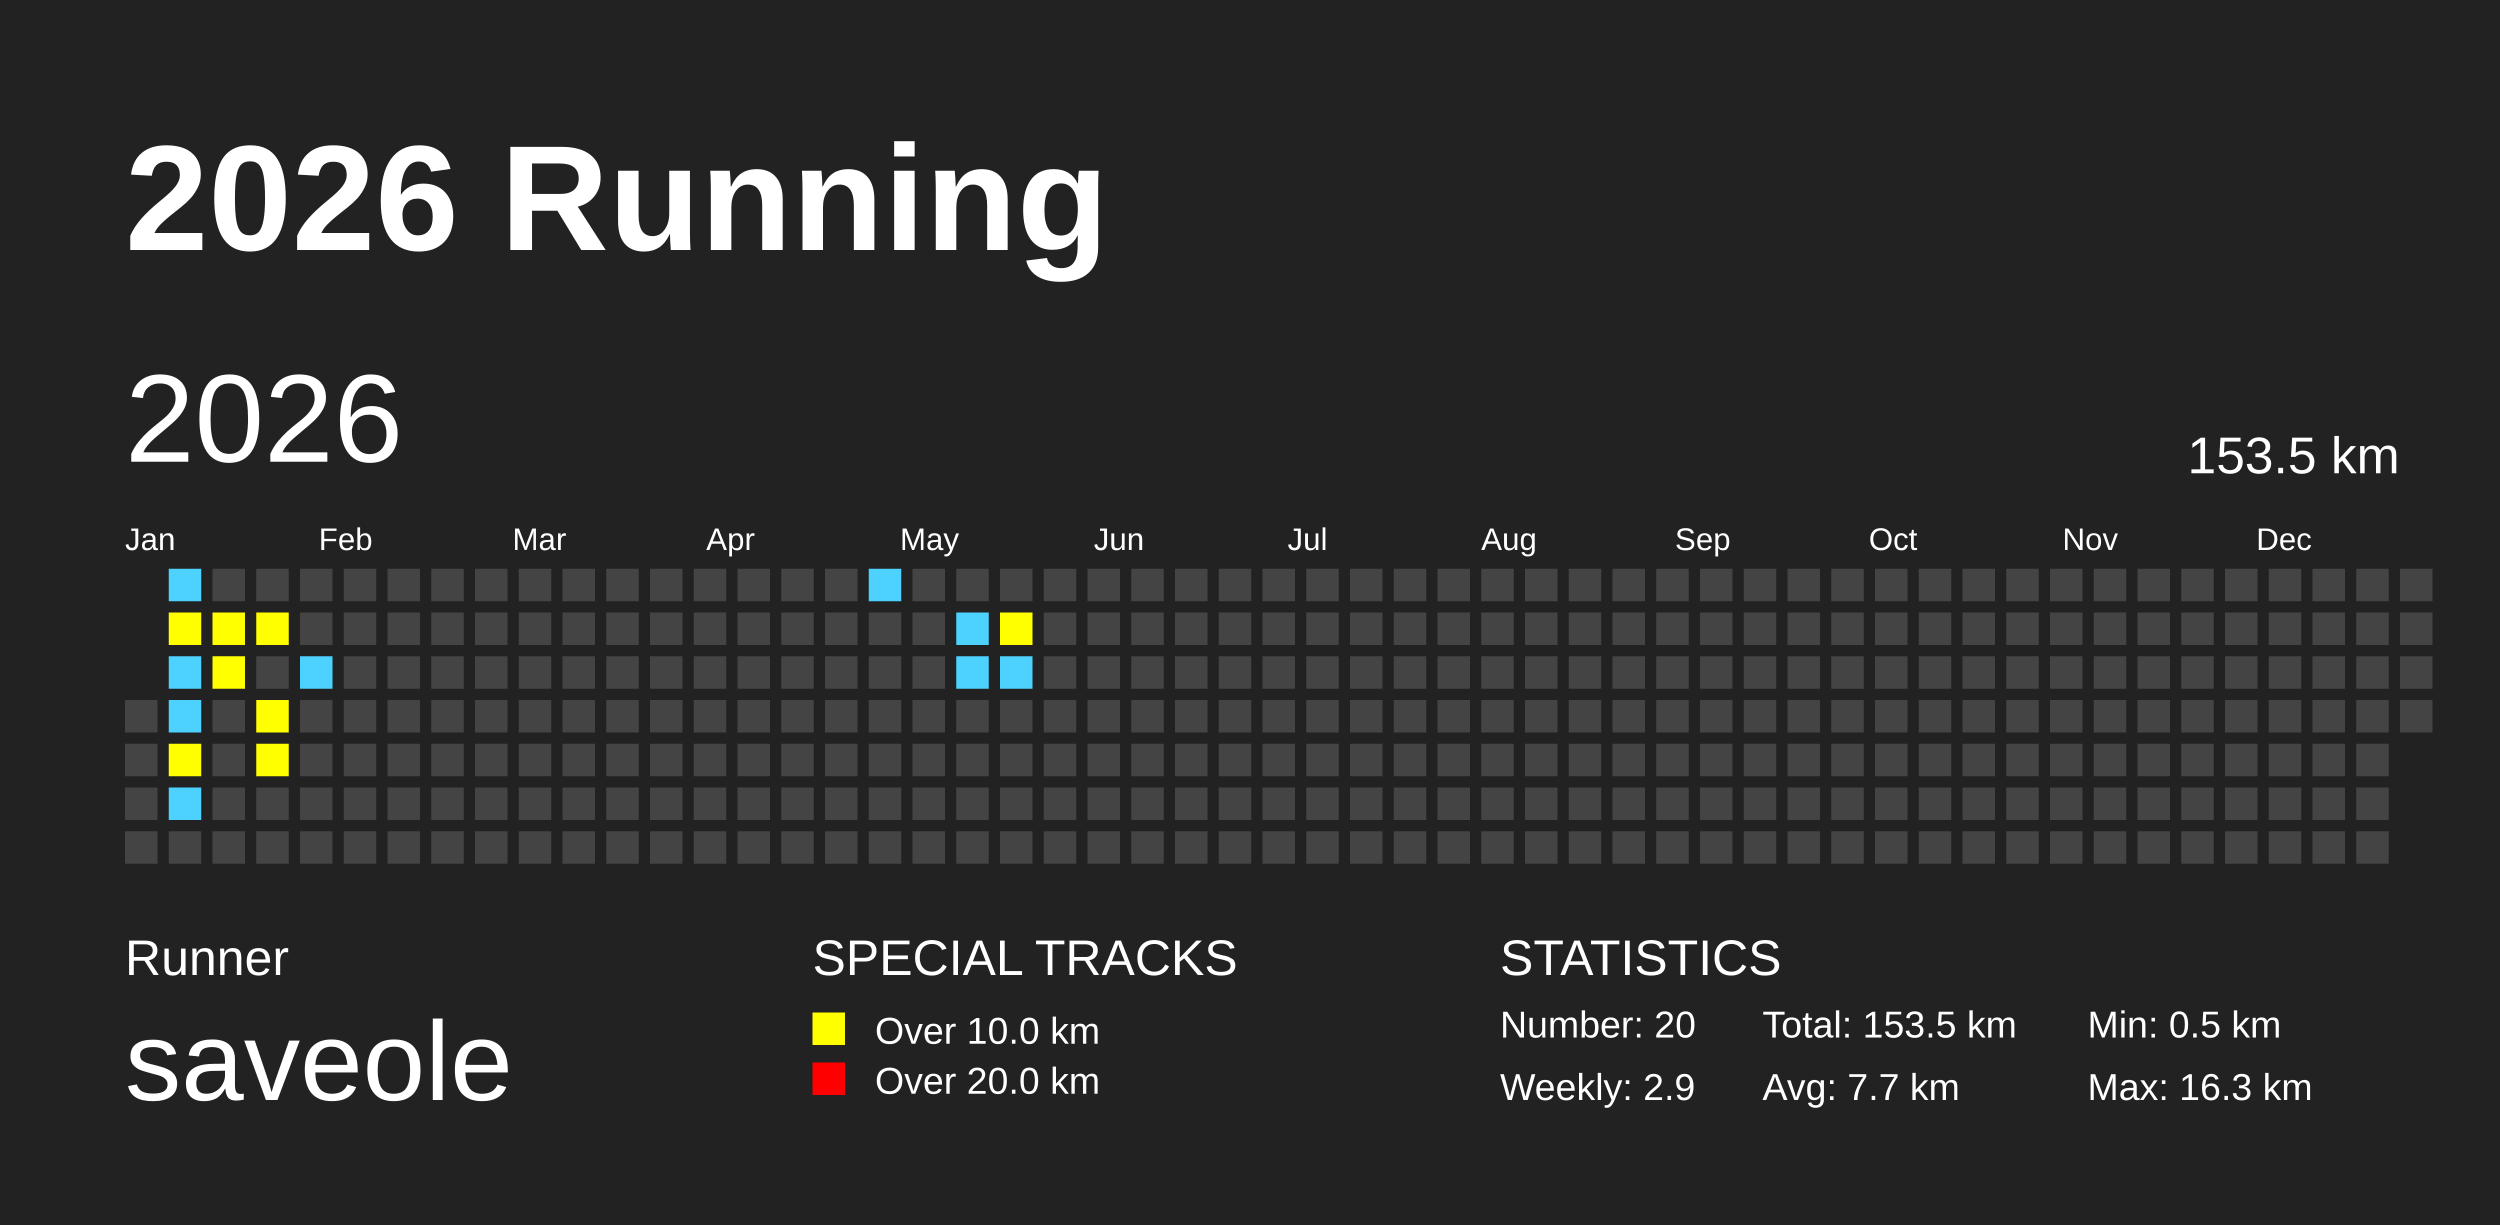
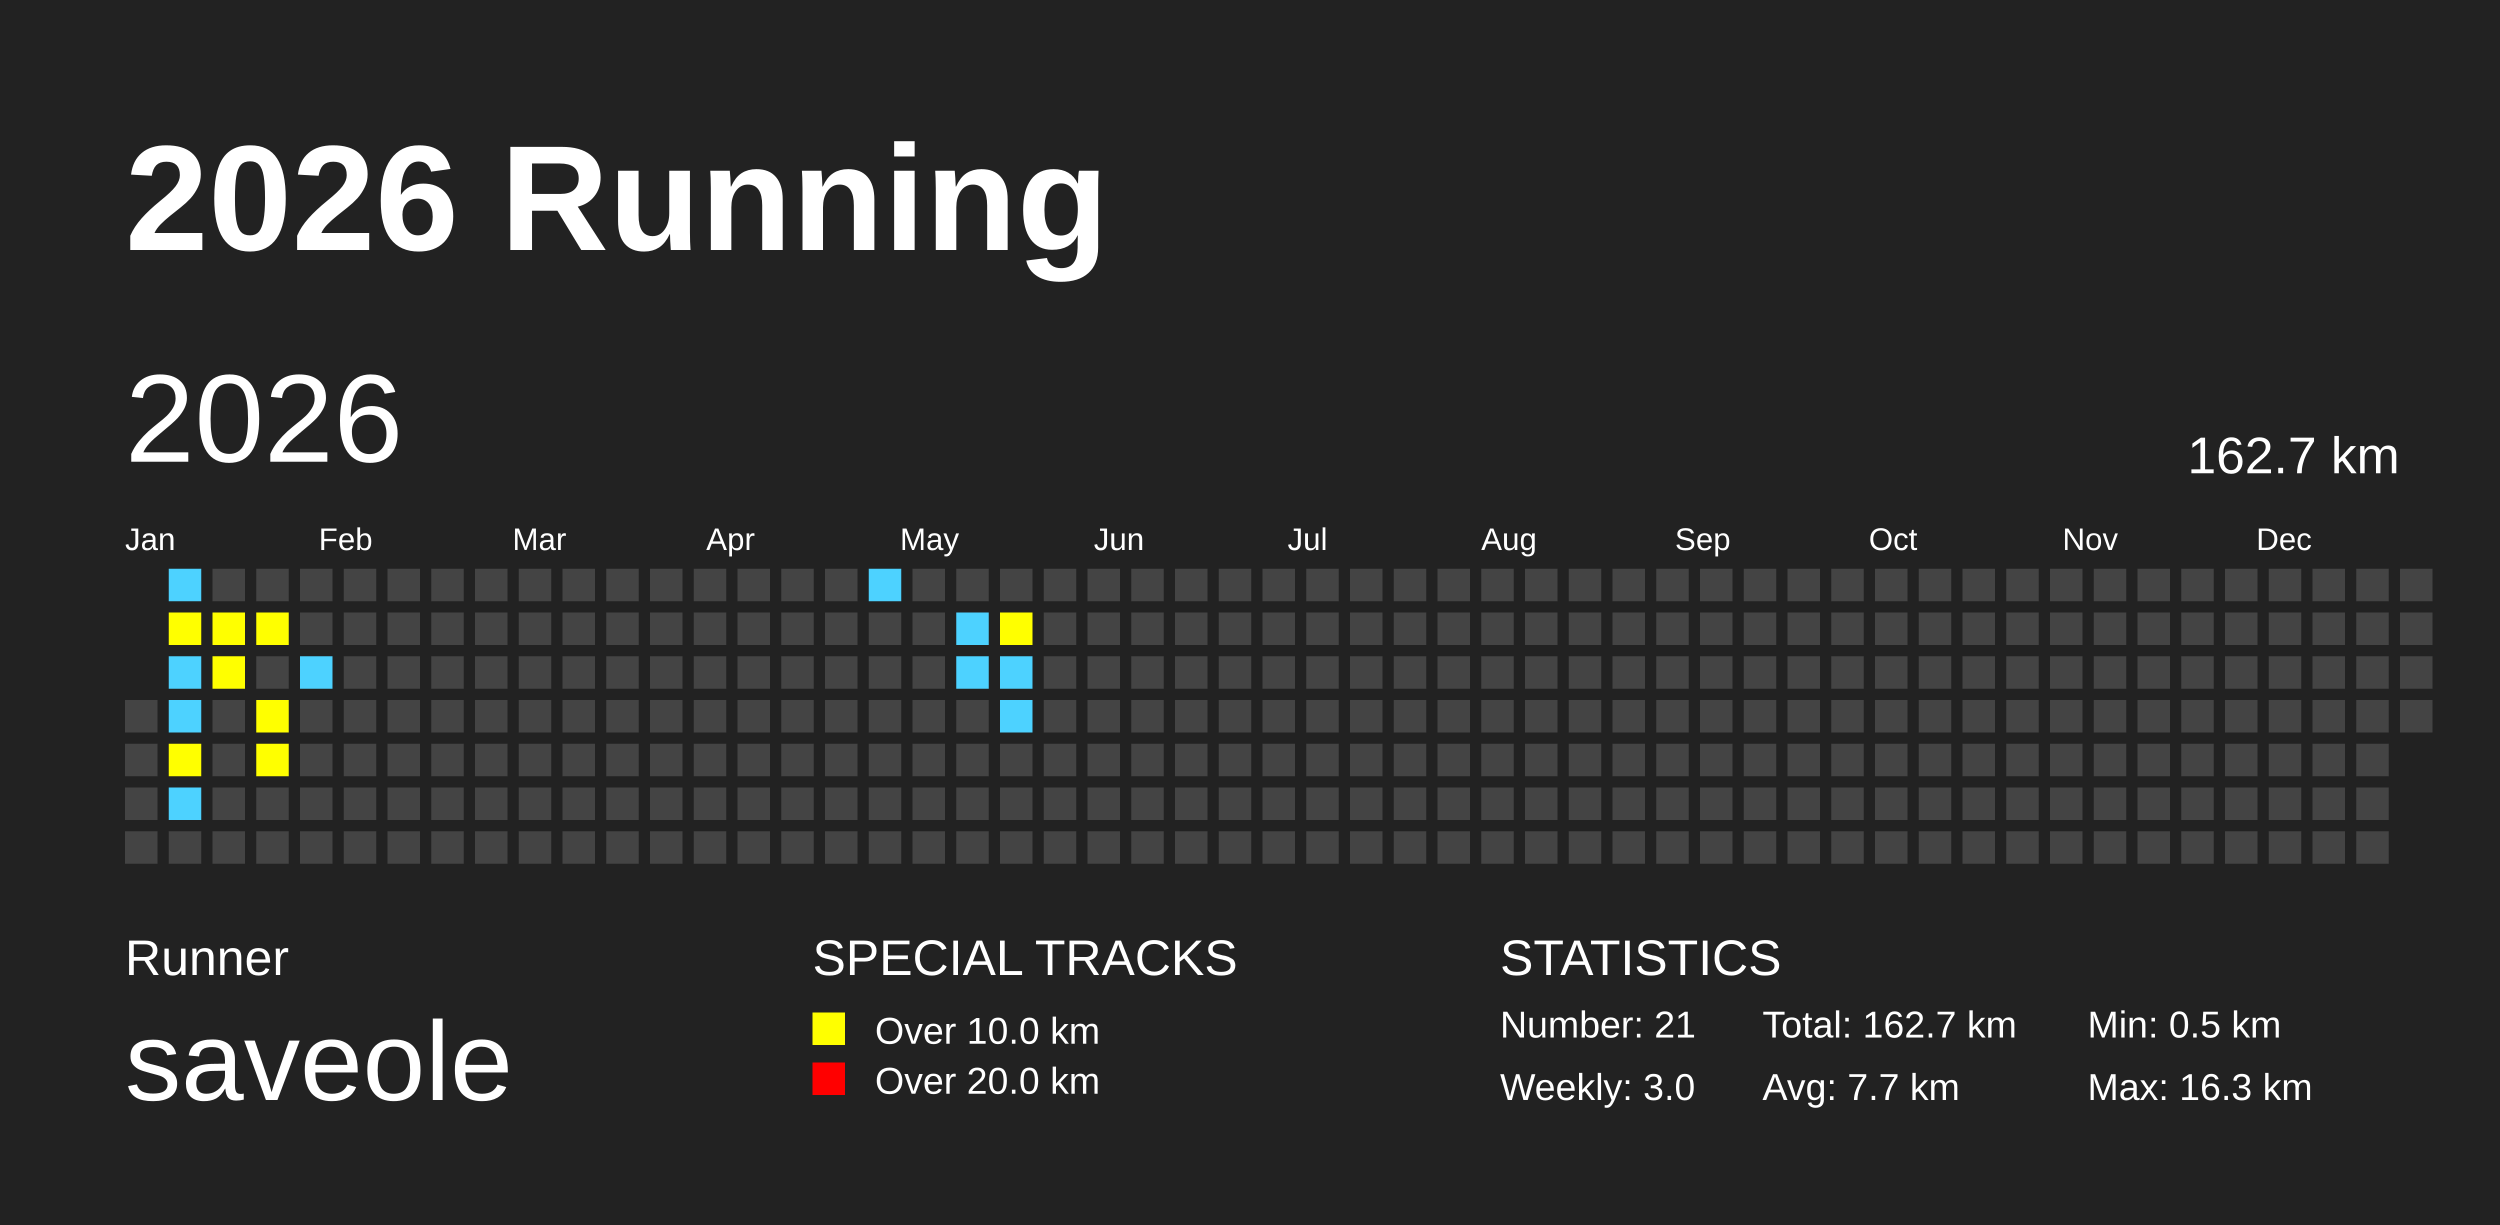
<svg xmlns="http://www.w3.org/2000/svg" baseProfile="full" height="98mm" version="1.1" viewBox="0,0,200,98" width="200mm">
  <defs />
  <rect fill="#222222" height="98" width="200" x="0" y="0" />
  <text fill="#FFFFFF" style="font-size:12px; font-family:Arial; font-weight:bold;" x="10" y="20">2026 Running</text>
  <text fill="#FFFFFF" style="font-size:4px; font-family:Arial" x="10" y="78">Runner</text>
  <text fill="#FFFFFF" style="font-size:9px; font-family:Arial" x="10" y="88">saveole</text>
  <text fill="#FFFFFF" style="font-size:4px; font-family:Arial" x="65" y="78">SPECIAL TRACKS</text>
  <rect fill="yellow" height="2.6" width="2.6" x="65" y="81" />
  <text fill="#FFFFFF" style="font-size:3px; font-family:Arial" x="70" y="83.5">Over 10.0 km</text>
  <rect fill="red" height="2.6" width="2.6" x="65" y="85" />
  <text fill="#FFFFFF" style="font-size:3px; font-family:Arial" x="70" y="87.5">Over 20.0 km</text>
  <text fill="#FFFFFF" style="font-size:4px; font-family:Arial" x="120" y="78">STATISTICS</text>
-   <text fill="#FFFFFF" style="font-size:3px; font-family:Arial" x="120" y="83">Number: 20</text>
-   <text fill="#FFFFFF" style="font-size:3px; font-family:Arial" x="120" y="88">Weekly: 2.9</text>
-   <text fill="#FFFFFF" style="font-size:3px; font-family:Arial" x="141" y="83">Total: 153.5 km</text>
+   <text fill="#FFFFFF" style="font-size:3px; font-family:Arial" x="120" y="83">Number: 21</text>
+   <text fill="#FFFFFF" style="font-size:3px; font-family:Arial" x="120" y="88">Weekly: 3.0</text>
+   <text fill="#FFFFFF" style="font-size:3px; font-family:Arial" x="141" y="83">Total: 162.7 km</text>
  <text fill="#FFFFFF" style="font-size:3px; font-family:Arial" x="141" y="88">Avg: 7.7 km</text>
  <text fill="#FFFFFF" style="font-size:3px; font-family:Arial" x="167" y="83">Min: 0.5 km</text>
  <text fill="#FFFFFF" style="font-size:3px; font-family:Arial" x="167" y="88">Max: 16.3 km</text>
  <text dominant-baseline="hanging" fill="#FFFFFF" style="font-size:10.0px; font-family:Arial;" x="10" y="30">2026</text>
-   <text dominant-baseline="hanging" fill="#FFFFFF" style="font-size:4.125px; font-family:Arial;" x="175" y="35">153.5 km</text>
+   <text dominant-baseline="hanging" fill="#FFFFFF" style="font-size:4.125px; font-family:Arial;" x="175" y="35">162.7 km</text>
  <text fill="#FFFFFF" style="font-size:2.5px; font-family:Arial" x="10.0" y="44">Jan</text>
  <text fill="#FFFFFF" style="font-size:2.5px; font-family:Arial" x="25.5" y="44">Feb</text>
  <text fill="#FFFFFF" style="font-size:2.5px; font-family:Arial" x="41.0" y="44">Mar</text>
  <text fill="#FFFFFF" style="font-size:2.5px; font-family:Arial" x="56.5" y="44">Apr</text>
  <text fill="#FFFFFF" style="font-size:2.5px; font-family:Arial" x="72.0" y="44">May</text>
  <text fill="#FFFFFF" style="font-size:2.5px; font-family:Arial" x="87.5" y="44">Jun</text>
  <text fill="#FFFFFF" style="font-size:2.5px; font-family:Arial" x="103.0" y="44">Jul</text>
  <text fill="#FFFFFF" style="font-size:2.5px; font-family:Arial" x="118.5" y="44">Aug</text>
  <text fill="#FFFFFF" style="font-size:2.5px; font-family:Arial" x="134.0" y="44">Sep</text>
  <text fill="#FFFFFF" style="font-size:2.5px; font-family:Arial" x="149.5" y="44">Oct</text>
  <text fill="#FFFFFF" style="font-size:2.5px; font-family:Arial" x="165.0" y="44">Nov</text>
  <text fill="#FFFFFF" style="font-size:2.5px; font-family:Arial" x="180.5" y="44">Dec</text>
  <rect fill="#444444" height="2.6" width="2.6" x="10.0" y="56.0" />
  <rect fill="#444444" height="2.6" width="2.6" x="10.0" y="59.5" />
  <rect fill="#444444" height="2.6" width="2.6" x="10.0" y="63.0" />
  <rect fill="#444444" height="2.6" width="2.6" x="10.0" y="66.5" />
  <rect fill="#4DD2FF" height="2.6" width="2.6" x="13.5" y="45.5" />
  <rect fill="yellow" height="2.6" width="2.6" x="13.5" y="49.0" />
  <rect fill="#4DD2FF" height="2.6" width="2.6" x="13.5" y="52.5" />
  <rect fill="#4DD2FF" height="2.6" width="2.6" x="13.5" y="56.0" />
  <rect fill="yellow" height="2.6" width="2.6" x="13.5" y="59.5" />
  <rect fill="#4DD2FF" height="2.6" width="2.6" x="13.5" y="63.0" />
  <rect fill="#444444" height="2.6" width="2.6" x="13.5" y="66.5" />
  <rect fill="#444444" height="2.6" width="2.6" x="17.0" y="45.5" />
  <rect fill="yellow" height="2.6" width="2.6" x="17.0" y="49.0" />
  <rect fill="yellow" height="2.6" width="2.6" x="17.0" y="52.5" />
  <rect fill="#444444" height="2.6" width="2.6" x="17.0" y="56.0" />
  <rect fill="#444444" height="2.6" width="2.6" x="17.0" y="59.5" />
  <rect fill="#444444" height="2.6" width="2.6" x="17.0" y="63.0" />
  <rect fill="#444444" height="2.6" width="2.6" x="17.0" y="66.5" />
  <rect fill="#444444" height="2.6" width="2.6" x="20.5" y="45.5" />
  <rect fill="yellow" height="2.6" width="2.6" x="20.5" y="49.0" />
  <rect fill="#444444" height="2.6" width="2.6" x="20.5" y="52.5" />
  <rect fill="yellow" height="2.6" width="2.6" x="20.5" y="56.0" />
  <rect fill="yellow" height="2.6" width="2.6" x="20.5" y="59.5" />
  <rect fill="#444444" height="2.6" width="2.6" x="20.5" y="63.0" />
  <rect fill="#444444" height="2.6" width="2.6" x="20.5" y="66.5" />
  <rect fill="#444444" height="2.6" width="2.6" x="24.0" y="45.5" />
  <rect fill="#444444" height="2.6" width="2.6" x="24.0" y="49.0" />
  <rect fill="#4DD2FF" height="2.6" width="2.6" x="24.0" y="52.5" />
  <rect fill="#444444" height="2.6" width="2.6" x="24.0" y="56.0" />
  <rect fill="#444444" height="2.6" width="2.6" x="24.0" y="59.5" />
  <rect fill="#444444" height="2.6" width="2.6" x="24.0" y="63.0" />
  <rect fill="#444444" height="2.6" width="2.6" x="24.0" y="66.5" />
  <rect fill="#444444" height="2.6" width="2.6" x="27.5" y="45.5" />
  <rect fill="#444444" height="2.6" width="2.6" x="27.5" y="49.0" />
  <rect fill="#444444" height="2.6" width="2.6" x="27.5" y="52.5" />
  <rect fill="#444444" height="2.6" width="2.6" x="27.5" y="56.0" />
  <rect fill="#444444" height="2.6" width="2.6" x="27.5" y="59.5" />
  <rect fill="#444444" height="2.6" width="2.6" x="27.5" y="63.0" />
  <rect fill="#444444" height="2.6" width="2.6" x="27.5" y="66.5" />
  <rect fill="#444444" height="2.6" width="2.6" x="31.0" y="45.5" />
  <rect fill="#444444" height="2.6" width="2.6" x="31.0" y="49.0" />
  <rect fill="#444444" height="2.6" width="2.6" x="31.0" y="52.5" />
  <rect fill="#444444" height="2.6" width="2.6" x="31.0" y="56.0" />
  <rect fill="#444444" height="2.6" width="2.6" x="31.0" y="59.5" />
  <rect fill="#444444" height="2.6" width="2.6" x="31.0" y="63.0" />
  <rect fill="#444444" height="2.6" width="2.6" x="31.0" y="66.5" />
  <rect fill="#444444" height="2.6" width="2.6" x="34.5" y="45.5" />
  <rect fill="#444444" height="2.6" width="2.6" x="34.5" y="49.0" />
  <rect fill="#444444" height="2.6" width="2.6" x="34.5" y="52.5" />
  <rect fill="#444444" height="2.6" width="2.6" x="34.5" y="56.0" />
  <rect fill="#444444" height="2.6" width="2.6" x="34.5" y="59.5" />
  <rect fill="#444444" height="2.6" width="2.6" x="34.5" y="63.0" />
  <rect fill="#444444" height="2.6" width="2.6" x="34.5" y="66.5" />
  <rect fill="#444444" height="2.6" width="2.6" x="38.0" y="45.5" />
  <rect fill="#444444" height="2.6" width="2.6" x="38.0" y="49.0" />
  <rect fill="#444444" height="2.6" width="2.6" x="38.0" y="52.5" />
  <rect fill="#444444" height="2.6" width="2.6" x="38.0" y="56.0" />
  <rect fill="#444444" height="2.6" width="2.6" x="38.0" y="59.5" />
  <rect fill="#444444" height="2.6" width="2.6" x="38.0" y="63.0" />
  <rect fill="#444444" height="2.6" width="2.6" x="38.0" y="66.5" />
  <rect fill="#444444" height="2.6" width="2.6" x="41.5" y="45.5" />
  <rect fill="#444444" height="2.6" width="2.6" x="41.5" y="49.0" />
  <rect fill="#444444" height="2.6" width="2.6" x="41.5" y="52.5" />
  <rect fill="#444444" height="2.6" width="2.6" x="41.5" y="56.0" />
  <rect fill="#444444" height="2.6" width="2.6" x="41.5" y="59.5" />
  <rect fill="#444444" height="2.6" width="2.6" x="41.5" y="63.0" />
  <rect fill="#444444" height="2.6" width="2.6" x="41.5" y="66.5" />
  <rect fill="#444444" height="2.6" width="2.6" x="45.0" y="45.5" />
  <rect fill="#444444" height="2.6" width="2.6" x="45.0" y="49.0" />
  <rect fill="#444444" height="2.6" width="2.6" x="45.0" y="52.5" />
  <rect fill="#444444" height="2.6" width="2.6" x="45.0" y="56.0" />
  <rect fill="#444444" height="2.6" width="2.6" x="45.0" y="59.5" />
  <rect fill="#444444" height="2.6" width="2.6" x="45.0" y="63.0" />
  <rect fill="#444444" height="2.6" width="2.6" x="45.0" y="66.5" />
  <rect fill="#444444" height="2.6" width="2.6" x="48.5" y="45.5" />
  <rect fill="#444444" height="2.6" width="2.6" x="48.5" y="49.0" />
  <rect fill="#444444" height="2.6" width="2.6" x="48.5" y="52.5" />
  <rect fill="#444444" height="2.6" width="2.6" x="48.5" y="56.0" />
  <rect fill="#444444" height="2.6" width="2.6" x="48.5" y="59.5" />
  <rect fill="#444444" height="2.6" width="2.6" x="48.5" y="63.0" />
  <rect fill="#444444" height="2.6" width="2.6" x="48.5" y="66.5" />
  <rect fill="#444444" height="2.6" width="2.6" x="52.0" y="45.5" />
  <rect fill="#444444" height="2.6" width="2.6" x="52.0" y="49.0" />
  <rect fill="#444444" height="2.6" width="2.6" x="52.0" y="52.5" />
  <rect fill="#444444" height="2.6" width="2.6" x="52.0" y="56.0" />
  <rect fill="#444444" height="2.6" width="2.6" x="52.0" y="59.5" />
  <rect fill="#444444" height="2.6" width="2.6" x="52.0" y="63.0" />
  <rect fill="#444444" height="2.6" width="2.6" x="52.0" y="66.5" />
  <rect fill="#444444" height="2.6" width="2.6" x="55.5" y="45.5" />
  <rect fill="#444444" height="2.6" width="2.6" x="55.5" y="49.0" />
  <rect fill="#444444" height="2.6" width="2.6" x="55.5" y="52.5" />
  <rect fill="#444444" height="2.6" width="2.6" x="55.5" y="56.0" />
  <rect fill="#444444" height="2.6" width="2.6" x="55.5" y="59.5" />
  <rect fill="#444444" height="2.6" width="2.6" x="55.5" y="63.0" />
  <rect fill="#444444" height="2.6" width="2.6" x="55.5" y="66.5" />
  <rect fill="#444444" height="2.6" width="2.6" x="59.0" y="45.5" />
  <rect fill="#444444" height="2.6" width="2.6" x="59.0" y="49.0" />
  <rect fill="#444444" height="2.6" width="2.6" x="59.0" y="52.5" />
  <rect fill="#444444" height="2.6" width="2.6" x="59.0" y="56.0" />
  <rect fill="#444444" height="2.6" width="2.6" x="59.0" y="59.5" />
  <rect fill="#444444" height="2.6" width="2.6" x="59.0" y="63.0" />
  <rect fill="#444444" height="2.6" width="2.6" x="59.0" y="66.5" />
  <rect fill="#444444" height="2.6" width="2.6" x="62.5" y="45.5" />
  <rect fill="#444444" height="2.6" width="2.6" x="62.5" y="49.0" />
  <rect fill="#444444" height="2.6" width="2.6" x="62.5" y="52.5" />
  <rect fill="#444444" height="2.6" width="2.6" x="62.5" y="56.0" />
  <rect fill="#444444" height="2.6" width="2.6" x="62.5" y="59.5" />
  <rect fill="#444444" height="2.6" width="2.6" x="62.5" y="63.0" />
  <rect fill="#444444" height="2.6" width="2.6" x="62.5" y="66.5" />
  <rect fill="#444444" height="2.6" width="2.6" x="66.0" y="45.5" />
  <rect fill="#444444" height="2.6" width="2.6" x="66.0" y="49.0" />
  <rect fill="#444444" height="2.6" width="2.6" x="66.0" y="52.5" />
  <rect fill="#444444" height="2.6" width="2.6" x="66.0" y="56.0" />
  <rect fill="#444444" height="2.6" width="2.6" x="66.0" y="59.5" />
  <rect fill="#444444" height="2.6" width="2.6" x="66.0" y="63.0" />
  <rect fill="#444444" height="2.6" width="2.6" x="66.0" y="66.5" />
  <rect fill="#4DD2FF" height="2.6" width="2.6" x="69.5" y="45.5" />
  <rect fill="#444444" height="2.6" width="2.6" x="69.5" y="49.0" />
  <rect fill="#444444" height="2.6" width="2.6" x="69.5" y="52.5" />
  <rect fill="#444444" height="2.6" width="2.6" x="69.5" y="56.0" />
  <rect fill="#444444" height="2.6" width="2.6" x="69.5" y="59.5" />
  <rect fill="#444444" height="2.6" width="2.6" x="69.5" y="63.0" />
  <rect fill="#444444" height="2.6" width="2.6" x="69.5" y="66.5" />
  <rect fill="#444444" height="2.6" width="2.6" x="73.0" y="45.5" />
  <rect fill="#444444" height="2.6" width="2.6" x="73.0" y="49.0" />
  <rect fill="#444444" height="2.6" width="2.6" x="73.0" y="52.5" />
  <rect fill="#444444" height="2.6" width="2.6" x="73.0" y="56.0" />
  <rect fill="#444444" height="2.6" width="2.6" x="73.0" y="59.5" />
  <rect fill="#444444" height="2.6" width="2.6" x="73.0" y="63.0" />
  <rect fill="#444444" height="2.6" width="2.6" x="73.0" y="66.5" />
  <rect fill="#444444" height="2.6" width="2.6" x="76.5" y="45.5" />
  <rect fill="#4DD2FF" height="2.6" width="2.6" x="76.5" y="49.0" />
  <rect fill="#4DD2FF" height="2.6" width="2.6" x="76.5" y="52.5" />
  <rect fill="#444444" height="2.6" width="2.6" x="76.5" y="56.0" />
  <rect fill="#444444" height="2.6" width="2.6" x="76.5" y="59.5" />
  <rect fill="#444444" height="2.6" width="2.6" x="76.5" y="63.0" />
  <rect fill="#444444" height="2.6" width="2.6" x="76.5" y="66.5" />
  <rect fill="#444444" height="2.6" width="2.6" x="80.0" y="45.5" />
  <rect fill="yellow" height="2.6" width="2.6" x="80.0" y="49.0" />
  <rect fill="#4DD2FF" height="2.6" width="2.6" x="80.0" y="52.5" />
-   <rect fill="#444444" height="2.6" width="2.6" x="80.0" y="56.0" />
+   <rect fill="#4DD2FF" height="2.6" width="2.6" x="80.0" y="56.0" />
  <rect fill="#444444" height="2.6" width="2.6" x="80.0" y="59.5" />
  <rect fill="#444444" height="2.6" width="2.6" x="80.0" y="63.0" />
  <rect fill="#444444" height="2.6" width="2.6" x="80.0" y="66.5" />
  <rect fill="#444444" height="2.6" width="2.6" x="83.5" y="45.5" />
  <rect fill="#444444" height="2.6" width="2.6" x="83.5" y="49.0" />
  <rect fill="#444444" height="2.6" width="2.6" x="83.5" y="52.5" />
  <rect fill="#444444" height="2.6" width="2.6" x="83.5" y="56.0" />
  <rect fill="#444444" height="2.6" width="2.6" x="83.5" y="59.5" />
  <rect fill="#444444" height="2.6" width="2.6" x="83.5" y="63.0" />
  <rect fill="#444444" height="2.6" width="2.6" x="83.5" y="66.5" />
  <rect fill="#444444" height="2.6" width="2.6" x="87.0" y="45.5" />
  <rect fill="#444444" height="2.6" width="2.6" x="87.0" y="49.0" />
  <rect fill="#444444" height="2.6" width="2.6" x="87.0" y="52.5" />
  <rect fill="#444444" height="2.6" width="2.6" x="87.0" y="56.0" />
  <rect fill="#444444" height="2.6" width="2.6" x="87.0" y="59.5" />
  <rect fill="#444444" height="2.6" width="2.6" x="87.0" y="63.0" />
  <rect fill="#444444" height="2.6" width="2.6" x="87.0" y="66.5" />
  <rect fill="#444444" height="2.6" width="2.6" x="90.5" y="45.5" />
  <rect fill="#444444" height="2.6" width="2.6" x="90.5" y="49.0" />
  <rect fill="#444444" height="2.6" width="2.6" x="90.5" y="52.5" />
  <rect fill="#444444" height="2.6" width="2.6" x="90.5" y="56.0" />
  <rect fill="#444444" height="2.6" width="2.6" x="90.5" y="59.5" />
  <rect fill="#444444" height="2.6" width="2.6" x="90.5" y="63.0" />
  <rect fill="#444444" height="2.6" width="2.6" x="90.5" y="66.5" />
  <rect fill="#444444" height="2.6" width="2.6" x="94.0" y="45.5" />
  <rect fill="#444444" height="2.6" width="2.6" x="94.0" y="49.0" />
  <rect fill="#444444" height="2.6" width="2.6" x="94.0" y="52.5" />
  <rect fill="#444444" height="2.6" width="2.6" x="94.0" y="56.0" />
  <rect fill="#444444" height="2.6" width="2.6" x="94.0" y="59.5" />
  <rect fill="#444444" height="2.6" width="2.6" x="94.0" y="63.0" />
  <rect fill="#444444" height="2.6" width="2.6" x="94.0" y="66.5" />
  <rect fill="#444444" height="2.6" width="2.6" x="97.5" y="45.5" />
  <rect fill="#444444" height="2.6" width="2.6" x="97.5" y="49.0" />
  <rect fill="#444444" height="2.6" width="2.6" x="97.5" y="52.5" />
  <rect fill="#444444" height="2.6" width="2.6" x="97.5" y="56.0" />
  <rect fill="#444444" height="2.6" width="2.6" x="97.5" y="59.5" />
  <rect fill="#444444" height="2.6" width="2.6" x="97.5" y="63.0" />
  <rect fill="#444444" height="2.6" width="2.6" x="97.5" y="66.5" />
  <rect fill="#444444" height="2.6" width="2.6" x="101.0" y="45.5" />
  <rect fill="#444444" height="2.6" width="2.6" x="101.0" y="49.0" />
  <rect fill="#444444" height="2.6" width="2.6" x="101.0" y="52.5" />
  <rect fill="#444444" height="2.6" width="2.6" x="101.0" y="56.0" />
  <rect fill="#444444" height="2.6" width="2.6" x="101.0" y="59.5" />
  <rect fill="#444444" height="2.6" width="2.6" x="101.0" y="63.0" />
  <rect fill="#444444" height="2.6" width="2.6" x="101.0" y="66.5" />
  <rect fill="#444444" height="2.6" width="2.6" x="104.5" y="45.5" />
  <rect fill="#444444" height="2.6" width="2.6" x="104.5" y="49.0" />
  <rect fill="#444444" height="2.6" width="2.6" x="104.5" y="52.5" />
  <rect fill="#444444" height="2.6" width="2.6" x="104.5" y="56.0" />
  <rect fill="#444444" height="2.6" width="2.6" x="104.5" y="59.5" />
  <rect fill="#444444" height="2.6" width="2.6" x="104.5" y="63.0" />
  <rect fill="#444444" height="2.6" width="2.6" x="104.5" y="66.5" />
  <rect fill="#444444" height="2.6" width="2.6" x="108.0" y="45.5" />
  <rect fill="#444444" height="2.6" width="2.6" x="108.0" y="49.0" />
  <rect fill="#444444" height="2.6" width="2.6" x="108.0" y="52.5" />
  <rect fill="#444444" height="2.6" width="2.6" x="108.0" y="56.0" />
  <rect fill="#444444" height="2.6" width="2.6" x="108.0" y="59.5" />
  <rect fill="#444444" height="2.6" width="2.6" x="108.0" y="63.0" />
  <rect fill="#444444" height="2.6" width="2.6" x="108.0" y="66.5" />
  <rect fill="#444444" height="2.6" width="2.6" x="111.5" y="45.5" />
  <rect fill="#444444" height="2.6" width="2.6" x="111.5" y="49.0" />
  <rect fill="#444444" height="2.6" width="2.6" x="111.5" y="52.5" />
  <rect fill="#444444" height="2.6" width="2.6" x="111.5" y="56.0" />
  <rect fill="#444444" height="2.6" width="2.6" x="111.5" y="59.5" />
  <rect fill="#444444" height="2.6" width="2.6" x="111.5" y="63.0" />
  <rect fill="#444444" height="2.6" width="2.6" x="111.5" y="66.5" />
  <rect fill="#444444" height="2.6" width="2.6" x="115.0" y="45.5" />
  <rect fill="#444444" height="2.6" width="2.6" x="115.0" y="49.0" />
  <rect fill="#444444" height="2.6" width="2.6" x="115.0" y="52.5" />
  <rect fill="#444444" height="2.6" width="2.6" x="115.0" y="56.0" />
  <rect fill="#444444" height="2.6" width="2.6" x="115.0" y="59.5" />
  <rect fill="#444444" height="2.6" width="2.6" x="115.0" y="63.0" />
  <rect fill="#444444" height="2.6" width="2.6" x="115.0" y="66.5" />
  <rect fill="#444444" height="2.6" width="2.6" x="118.5" y="45.5" />
  <rect fill="#444444" height="2.6" width="2.6" x="118.5" y="49.0" />
  <rect fill="#444444" height="2.6" width="2.6" x="118.5" y="52.5" />
  <rect fill="#444444" height="2.6" width="2.6" x="118.5" y="56.0" />
  <rect fill="#444444" height="2.6" width="2.6" x="118.5" y="59.5" />
  <rect fill="#444444" height="2.6" width="2.6" x="118.5" y="63.0" />
  <rect fill="#444444" height="2.6" width="2.6" x="118.5" y="66.5" />
  <rect fill="#444444" height="2.6" width="2.6" x="122.0" y="45.5" />
  <rect fill="#444444" height="2.6" width="2.6" x="122.0" y="49.0" />
  <rect fill="#444444" height="2.6" width="2.6" x="122.0" y="52.5" />
  <rect fill="#444444" height="2.6" width="2.6" x="122.0" y="56.0" />
  <rect fill="#444444" height="2.6" width="2.6" x="122.0" y="59.5" />
  <rect fill="#444444" height="2.6" width="2.6" x="122.0" y="63.0" />
  <rect fill="#444444" height="2.6" width="2.6" x="122.0" y="66.5" />
  <rect fill="#444444" height="2.6" width="2.6" x="125.5" y="45.5" />
  <rect fill="#444444" height="2.6" width="2.6" x="125.5" y="49.0" />
  <rect fill="#444444" height="2.6" width="2.6" x="125.5" y="52.5" />
  <rect fill="#444444" height="2.6" width="2.6" x="125.5" y="56.0" />
  <rect fill="#444444" height="2.6" width="2.6" x="125.5" y="59.5" />
  <rect fill="#444444" height="2.6" width="2.6" x="125.5" y="63.0" />
  <rect fill="#444444" height="2.6" width="2.6" x="125.5" y="66.5" />
  <rect fill="#444444" height="2.6" width="2.6" x="129.0" y="45.5" />
  <rect fill="#444444" height="2.6" width="2.6" x="129.0" y="49.0" />
  <rect fill="#444444" height="2.6" width="2.6" x="129.0" y="52.5" />
  <rect fill="#444444" height="2.6" width="2.6" x="129.0" y="56.0" />
  <rect fill="#444444" height="2.6" width="2.6" x="129.0" y="59.5" />
  <rect fill="#444444" height="2.6" width="2.6" x="129.0" y="63.0" />
  <rect fill="#444444" height="2.6" width="2.6" x="129.0" y="66.5" />
  <rect fill="#444444" height="2.6" width="2.6" x="132.5" y="45.5" />
  <rect fill="#444444" height="2.6" width="2.6" x="132.5" y="49.0" />
  <rect fill="#444444" height="2.6" width="2.6" x="132.5" y="52.5" />
  <rect fill="#444444" height="2.6" width="2.6" x="132.5" y="56.0" />
  <rect fill="#444444" height="2.6" width="2.6" x="132.5" y="59.5" />
  <rect fill="#444444" height="2.6" width="2.6" x="132.5" y="63.0" />
  <rect fill="#444444" height="2.6" width="2.6" x="132.5" y="66.5" />
  <rect fill="#444444" height="2.6" width="2.6" x="136.0" y="45.5" />
  <rect fill="#444444" height="2.6" width="2.6" x="136.0" y="49.0" />
  <rect fill="#444444" height="2.6" width="2.6" x="136.0" y="52.5" />
  <rect fill="#444444" height="2.6" width="2.6" x="136.0" y="56.0" />
  <rect fill="#444444" height="2.6" width="2.6" x="136.0" y="59.5" />
  <rect fill="#444444" height="2.6" width="2.6" x="136.0" y="63.0" />
  <rect fill="#444444" height="2.6" width="2.6" x="136.0" y="66.5" />
  <rect fill="#444444" height="2.6" width="2.6" x="139.5" y="45.5" />
  <rect fill="#444444" height="2.6" width="2.6" x="139.5" y="49.0" />
  <rect fill="#444444" height="2.6" width="2.6" x="139.5" y="52.5" />
  <rect fill="#444444" height="2.6" width="2.6" x="139.5" y="56.0" />
  <rect fill="#444444" height="2.6" width="2.6" x="139.5" y="59.5" />
  <rect fill="#444444" height="2.6" width="2.6" x="139.5" y="63.0" />
  <rect fill="#444444" height="2.6" width="2.6" x="139.5" y="66.5" />
  <rect fill="#444444" height="2.6" width="2.6" x="143.0" y="45.5" />
  <rect fill="#444444" height="2.6" width="2.6" x="143.0" y="49.0" />
  <rect fill="#444444" height="2.6" width="2.6" x="143.0" y="52.5" />
  <rect fill="#444444" height="2.6" width="2.6" x="143.0" y="56.0" />
  <rect fill="#444444" height="2.6" width="2.6" x="143.0" y="59.5" />
  <rect fill="#444444" height="2.6" width="2.6" x="143.0" y="63.0" />
  <rect fill="#444444" height="2.6" width="2.6" x="143.0" y="66.5" />
  <rect fill="#444444" height="2.6" width="2.6" x="146.5" y="45.5" />
  <rect fill="#444444" height="2.6" width="2.6" x="146.5" y="49.0" />
  <rect fill="#444444" height="2.6" width="2.6" x="146.5" y="52.5" />
  <rect fill="#444444" height="2.6" width="2.6" x="146.5" y="56.0" />
  <rect fill="#444444" height="2.6" width="2.6" x="146.5" y="59.5" />
  <rect fill="#444444" height="2.6" width="2.6" x="146.5" y="63.0" />
  <rect fill="#444444" height="2.6" width="2.6" x="146.5" y="66.5" />
  <rect fill="#444444" height="2.6" width="2.6" x="150.0" y="45.5" />
  <rect fill="#444444" height="2.6" width="2.6" x="150.0" y="49.0" />
  <rect fill="#444444" height="2.6" width="2.6" x="150.0" y="52.5" />
  <rect fill="#444444" height="2.6" width="2.6" x="150.0" y="56.0" />
  <rect fill="#444444" height="2.6" width="2.6" x="150.0" y="59.5" />
  <rect fill="#444444" height="2.6" width="2.6" x="150.0" y="63.0" />
  <rect fill="#444444" height="2.6" width="2.6" x="150.0" y="66.5" />
  <rect fill="#444444" height="2.6" width="2.6" x="153.5" y="45.5" />
  <rect fill="#444444" height="2.6" width="2.6" x="153.5" y="49.0" />
  <rect fill="#444444" height="2.6" width="2.6" x="153.5" y="52.5" />
  <rect fill="#444444" height="2.6" width="2.6" x="153.5" y="56.0" />
  <rect fill="#444444" height="2.6" width="2.6" x="153.5" y="59.5" />
  <rect fill="#444444" height="2.6" width="2.6" x="153.5" y="63.0" />
  <rect fill="#444444" height="2.6" width="2.6" x="153.5" y="66.5" />
  <rect fill="#444444" height="2.6" width="2.6" x="157.0" y="45.5" />
  <rect fill="#444444" height="2.6" width="2.6" x="157.0" y="49.0" />
  <rect fill="#444444" height="2.6" width="2.6" x="157.0" y="52.5" />
  <rect fill="#444444" height="2.6" width="2.6" x="157.0" y="56.0" />
  <rect fill="#444444" height="2.6" width="2.6" x="157.0" y="59.5" />
  <rect fill="#444444" height="2.6" width="2.6" x="157.0" y="63.0" />
  <rect fill="#444444" height="2.6" width="2.6" x="157.0" y="66.5" />
  <rect fill="#444444" height="2.6" width="2.6" x="160.5" y="45.5" />
  <rect fill="#444444" height="2.6" width="2.6" x="160.5" y="49.0" />
  <rect fill="#444444" height="2.6" width="2.6" x="160.5" y="52.5" />
  <rect fill="#444444" height="2.6" width="2.6" x="160.5" y="56.0" />
  <rect fill="#444444" height="2.6" width="2.6" x="160.5" y="59.5" />
  <rect fill="#444444" height="2.6" width="2.6" x="160.5" y="63.0" />
  <rect fill="#444444" height="2.6" width="2.6" x="160.5" y="66.5" />
  <rect fill="#444444" height="2.6" width="2.6" x="164.0" y="45.5" />
  <rect fill="#444444" height="2.6" width="2.6" x="164.0" y="49.0" />
  <rect fill="#444444" height="2.6" width="2.6" x="164.0" y="52.5" />
  <rect fill="#444444" height="2.6" width="2.6" x="164.0" y="56.0" />
  <rect fill="#444444" height="2.6" width="2.6" x="164.0" y="59.5" />
  <rect fill="#444444" height="2.6" width="2.6" x="164.0" y="63.0" />
  <rect fill="#444444" height="2.6" width="2.6" x="164.0" y="66.5" />
  <rect fill="#444444" height="2.6" width="2.6" x="167.5" y="45.5" />
  <rect fill="#444444" height="2.6" width="2.6" x="167.5" y="49.0" />
  <rect fill="#444444" height="2.6" width="2.6" x="167.5" y="52.5" />
  <rect fill="#444444" height="2.6" width="2.6" x="167.5" y="56.0" />
  <rect fill="#444444" height="2.6" width="2.6" x="167.5" y="59.5" />
  <rect fill="#444444" height="2.6" width="2.6" x="167.5" y="63.0" />
  <rect fill="#444444" height="2.6" width="2.6" x="167.5" y="66.5" />
  <rect fill="#444444" height="2.6" width="2.6" x="171.0" y="45.5" />
  <rect fill="#444444" height="2.6" width="2.6" x="171.0" y="49.0" />
  <rect fill="#444444" height="2.6" width="2.6" x="171.0" y="52.5" />
  <rect fill="#444444" height="2.6" width="2.6" x="171.0" y="56.0" />
  <rect fill="#444444" height="2.6" width="2.6" x="171.0" y="59.5" />
  <rect fill="#444444" height="2.6" width="2.6" x="171.0" y="63.0" />
  <rect fill="#444444" height="2.6" width="2.6" x="171.0" y="66.5" />
  <rect fill="#444444" height="2.6" width="2.6" x="174.5" y="45.5" />
  <rect fill="#444444" height="2.6" width="2.6" x="174.5" y="49.0" />
  <rect fill="#444444" height="2.6" width="2.6" x="174.5" y="52.5" />
  <rect fill="#444444" height="2.6" width="2.6" x="174.5" y="56.0" />
  <rect fill="#444444" height="2.6" width="2.6" x="174.5" y="59.5" />
  <rect fill="#444444" height="2.6" width="2.6" x="174.5" y="63.0" />
  <rect fill="#444444" height="2.6" width="2.6" x="174.5" y="66.5" />
  <rect fill="#444444" height="2.6" width="2.6" x="178.0" y="45.5" />
  <rect fill="#444444" height="2.6" width="2.6" x="178.0" y="49.0" />
  <rect fill="#444444" height="2.6" width="2.6" x="178.0" y="52.5" />
  <rect fill="#444444" height="2.6" width="2.6" x="178.0" y="56.0" />
  <rect fill="#444444" height="2.6" width="2.6" x="178.0" y="59.5" />
  <rect fill="#444444" height="2.6" width="2.6" x="178.0" y="63.0" />
  <rect fill="#444444" height="2.6" width="2.6" x="178.0" y="66.5" />
  <rect fill="#444444" height="2.6" width="2.6" x="181.5" y="45.5" />
  <rect fill="#444444" height="2.6" width="2.6" x="181.5" y="49.0" />
  <rect fill="#444444" height="2.6" width="2.6" x="181.5" y="52.5" />
  <rect fill="#444444" height="2.6" width="2.6" x="181.5" y="56.0" />
  <rect fill="#444444" height="2.6" width="2.6" x="181.5" y="59.5" />
  <rect fill="#444444" height="2.6" width="2.6" x="181.5" y="63.0" />
  <rect fill="#444444" height="2.6" width="2.6" x="181.5" y="66.5" />
  <rect fill="#444444" height="2.6" width="2.6" x="185.0" y="45.5" />
  <rect fill="#444444" height="2.6" width="2.6" x="185.0" y="49.0" />
  <rect fill="#444444" height="2.6" width="2.6" x="185.0" y="52.5" />
  <rect fill="#444444" height="2.6" width="2.6" x="185.0" y="56.0" />
  <rect fill="#444444" height="2.6" width="2.6" x="185.0" y="59.5" />
  <rect fill="#444444" height="2.6" width="2.6" x="185.0" y="63.0" />
  <rect fill="#444444" height="2.6" width="2.6" x="185.0" y="66.5" />
  <rect fill="#444444" height="2.6" width="2.6" x="188.5" y="45.5" />
  <rect fill="#444444" height="2.6" width="2.6" x="188.5" y="49.0" />
  <rect fill="#444444" height="2.6" width="2.6" x="188.5" y="52.5" />
  <rect fill="#444444" height="2.6" width="2.6" x="188.5" y="56.0" />
  <rect fill="#444444" height="2.6" width="2.6" x="188.5" y="59.5" />
  <rect fill="#444444" height="2.6" width="2.6" x="188.5" y="63.0" />
  <rect fill="#444444" height="2.6" width="2.6" x="188.5" y="66.5" />
  <rect fill="#444444" height="2.6" width="2.6" x="192.0" y="45.5" />
  <rect fill="#444444" height="2.6" width="2.6" x="192.0" y="49.0" />
  <rect fill="#444444" height="2.6" width="2.6" x="192.0" y="52.5" />
  <rect fill="#444444" height="2.6" width="2.6" x="192.0" y="56.0" />
</svg>
